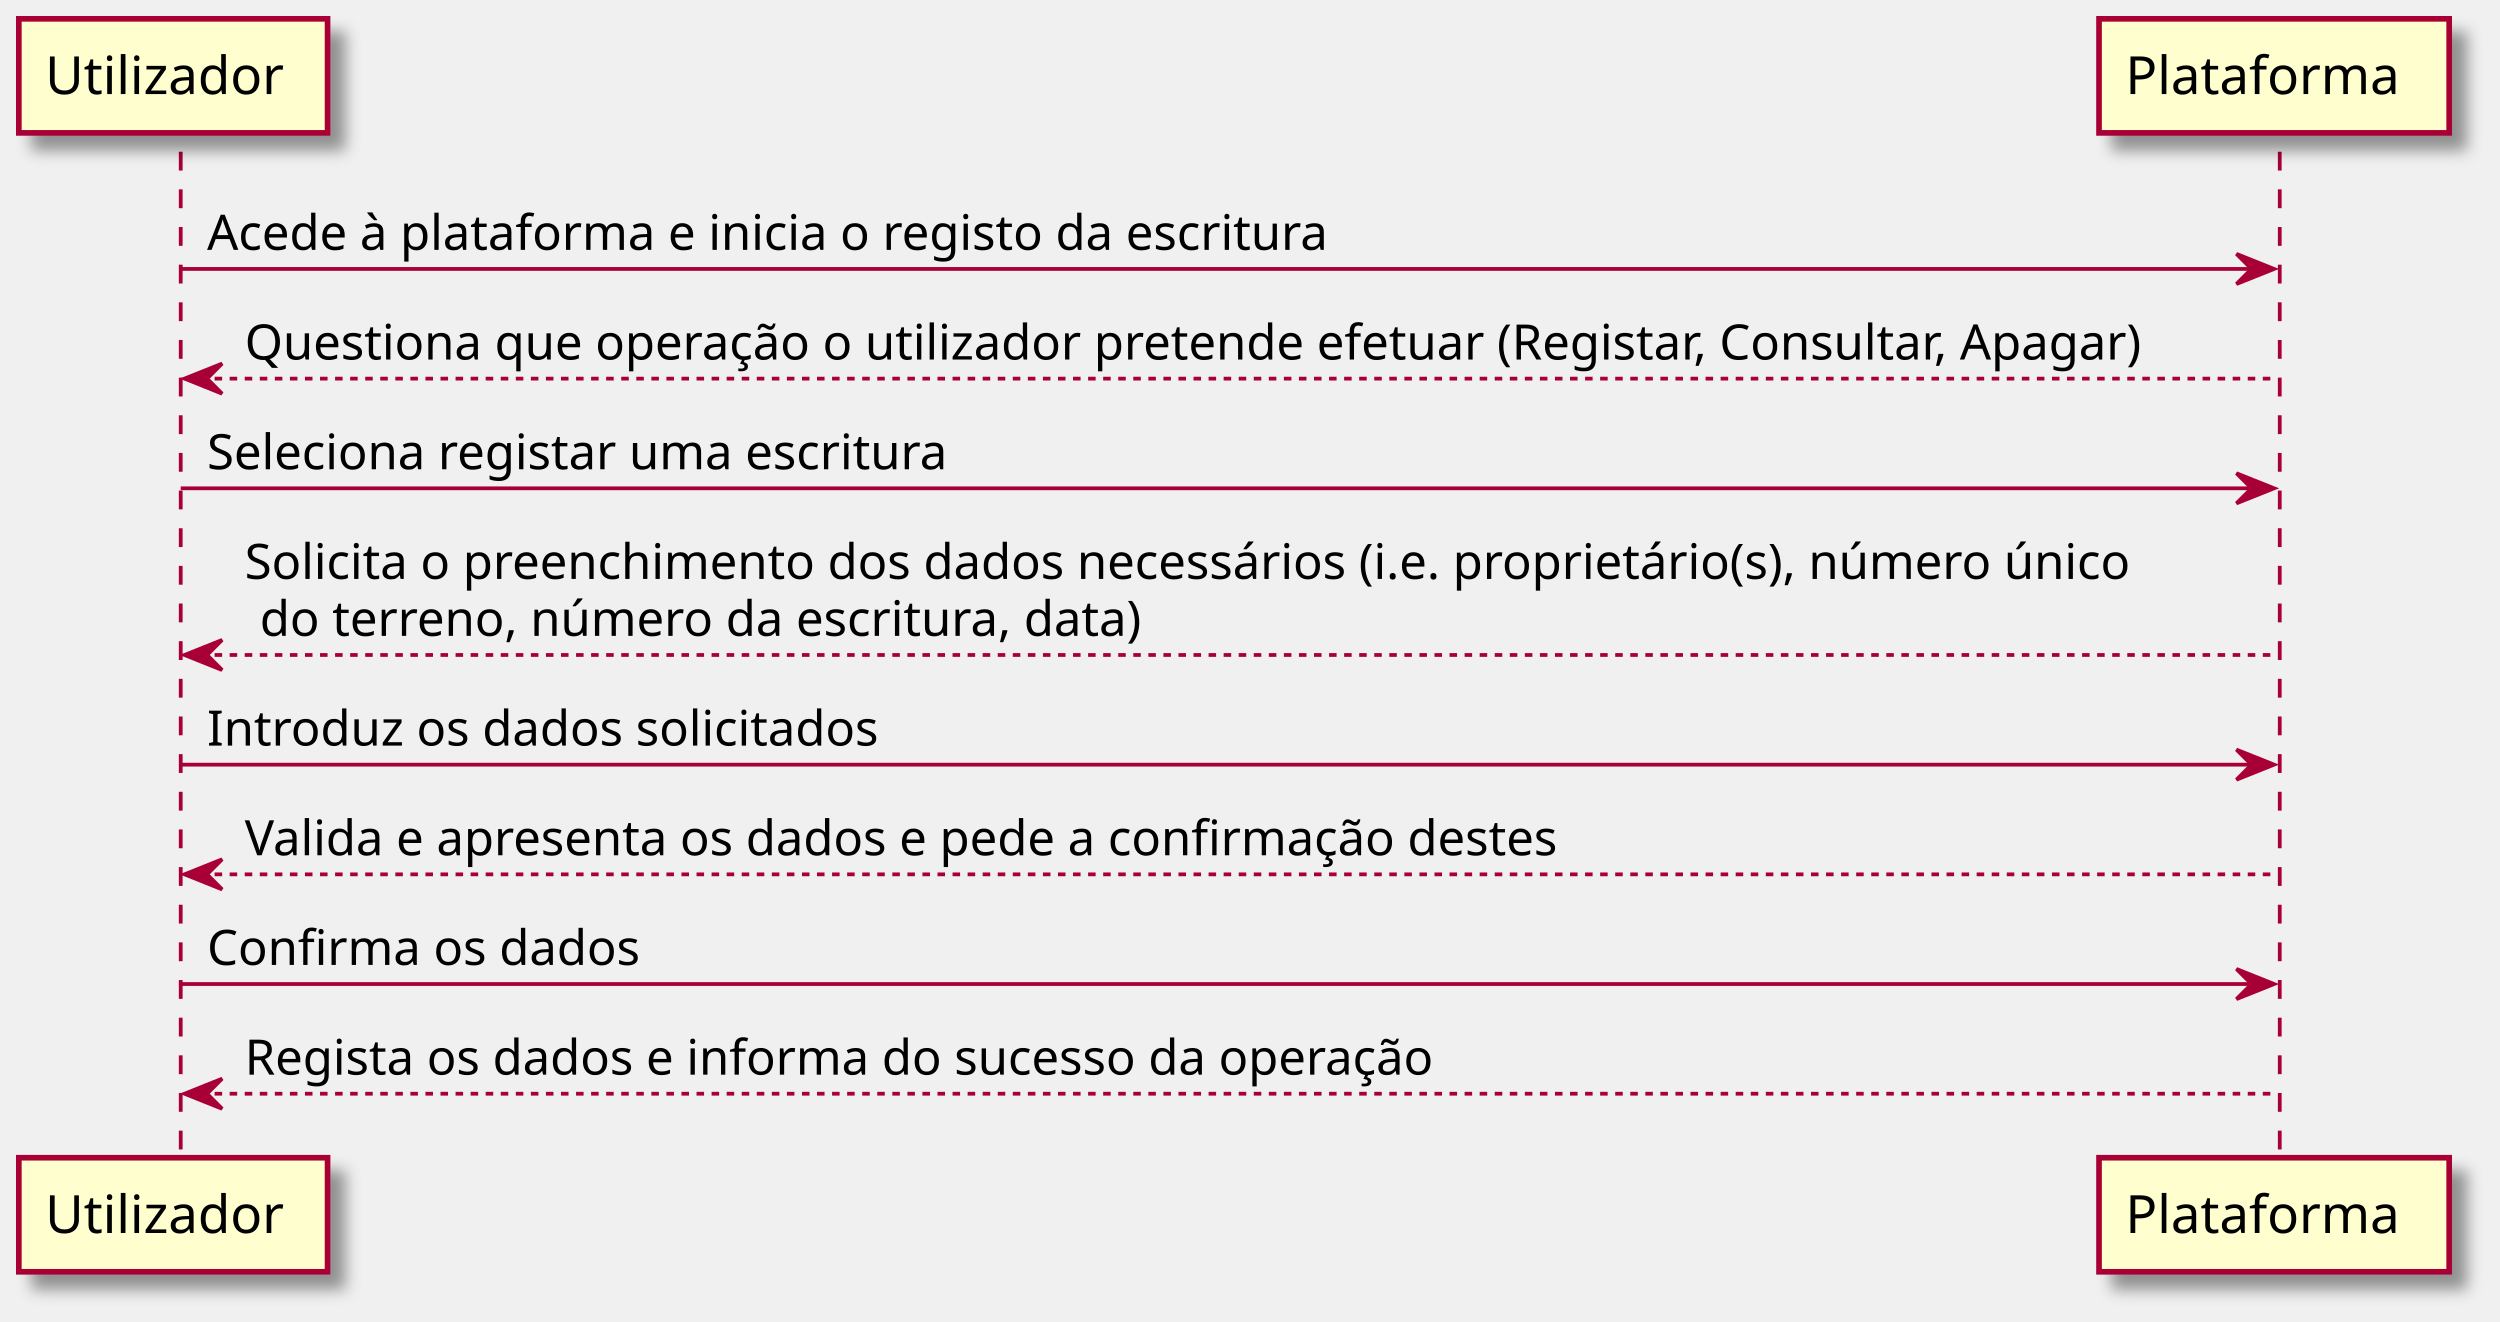
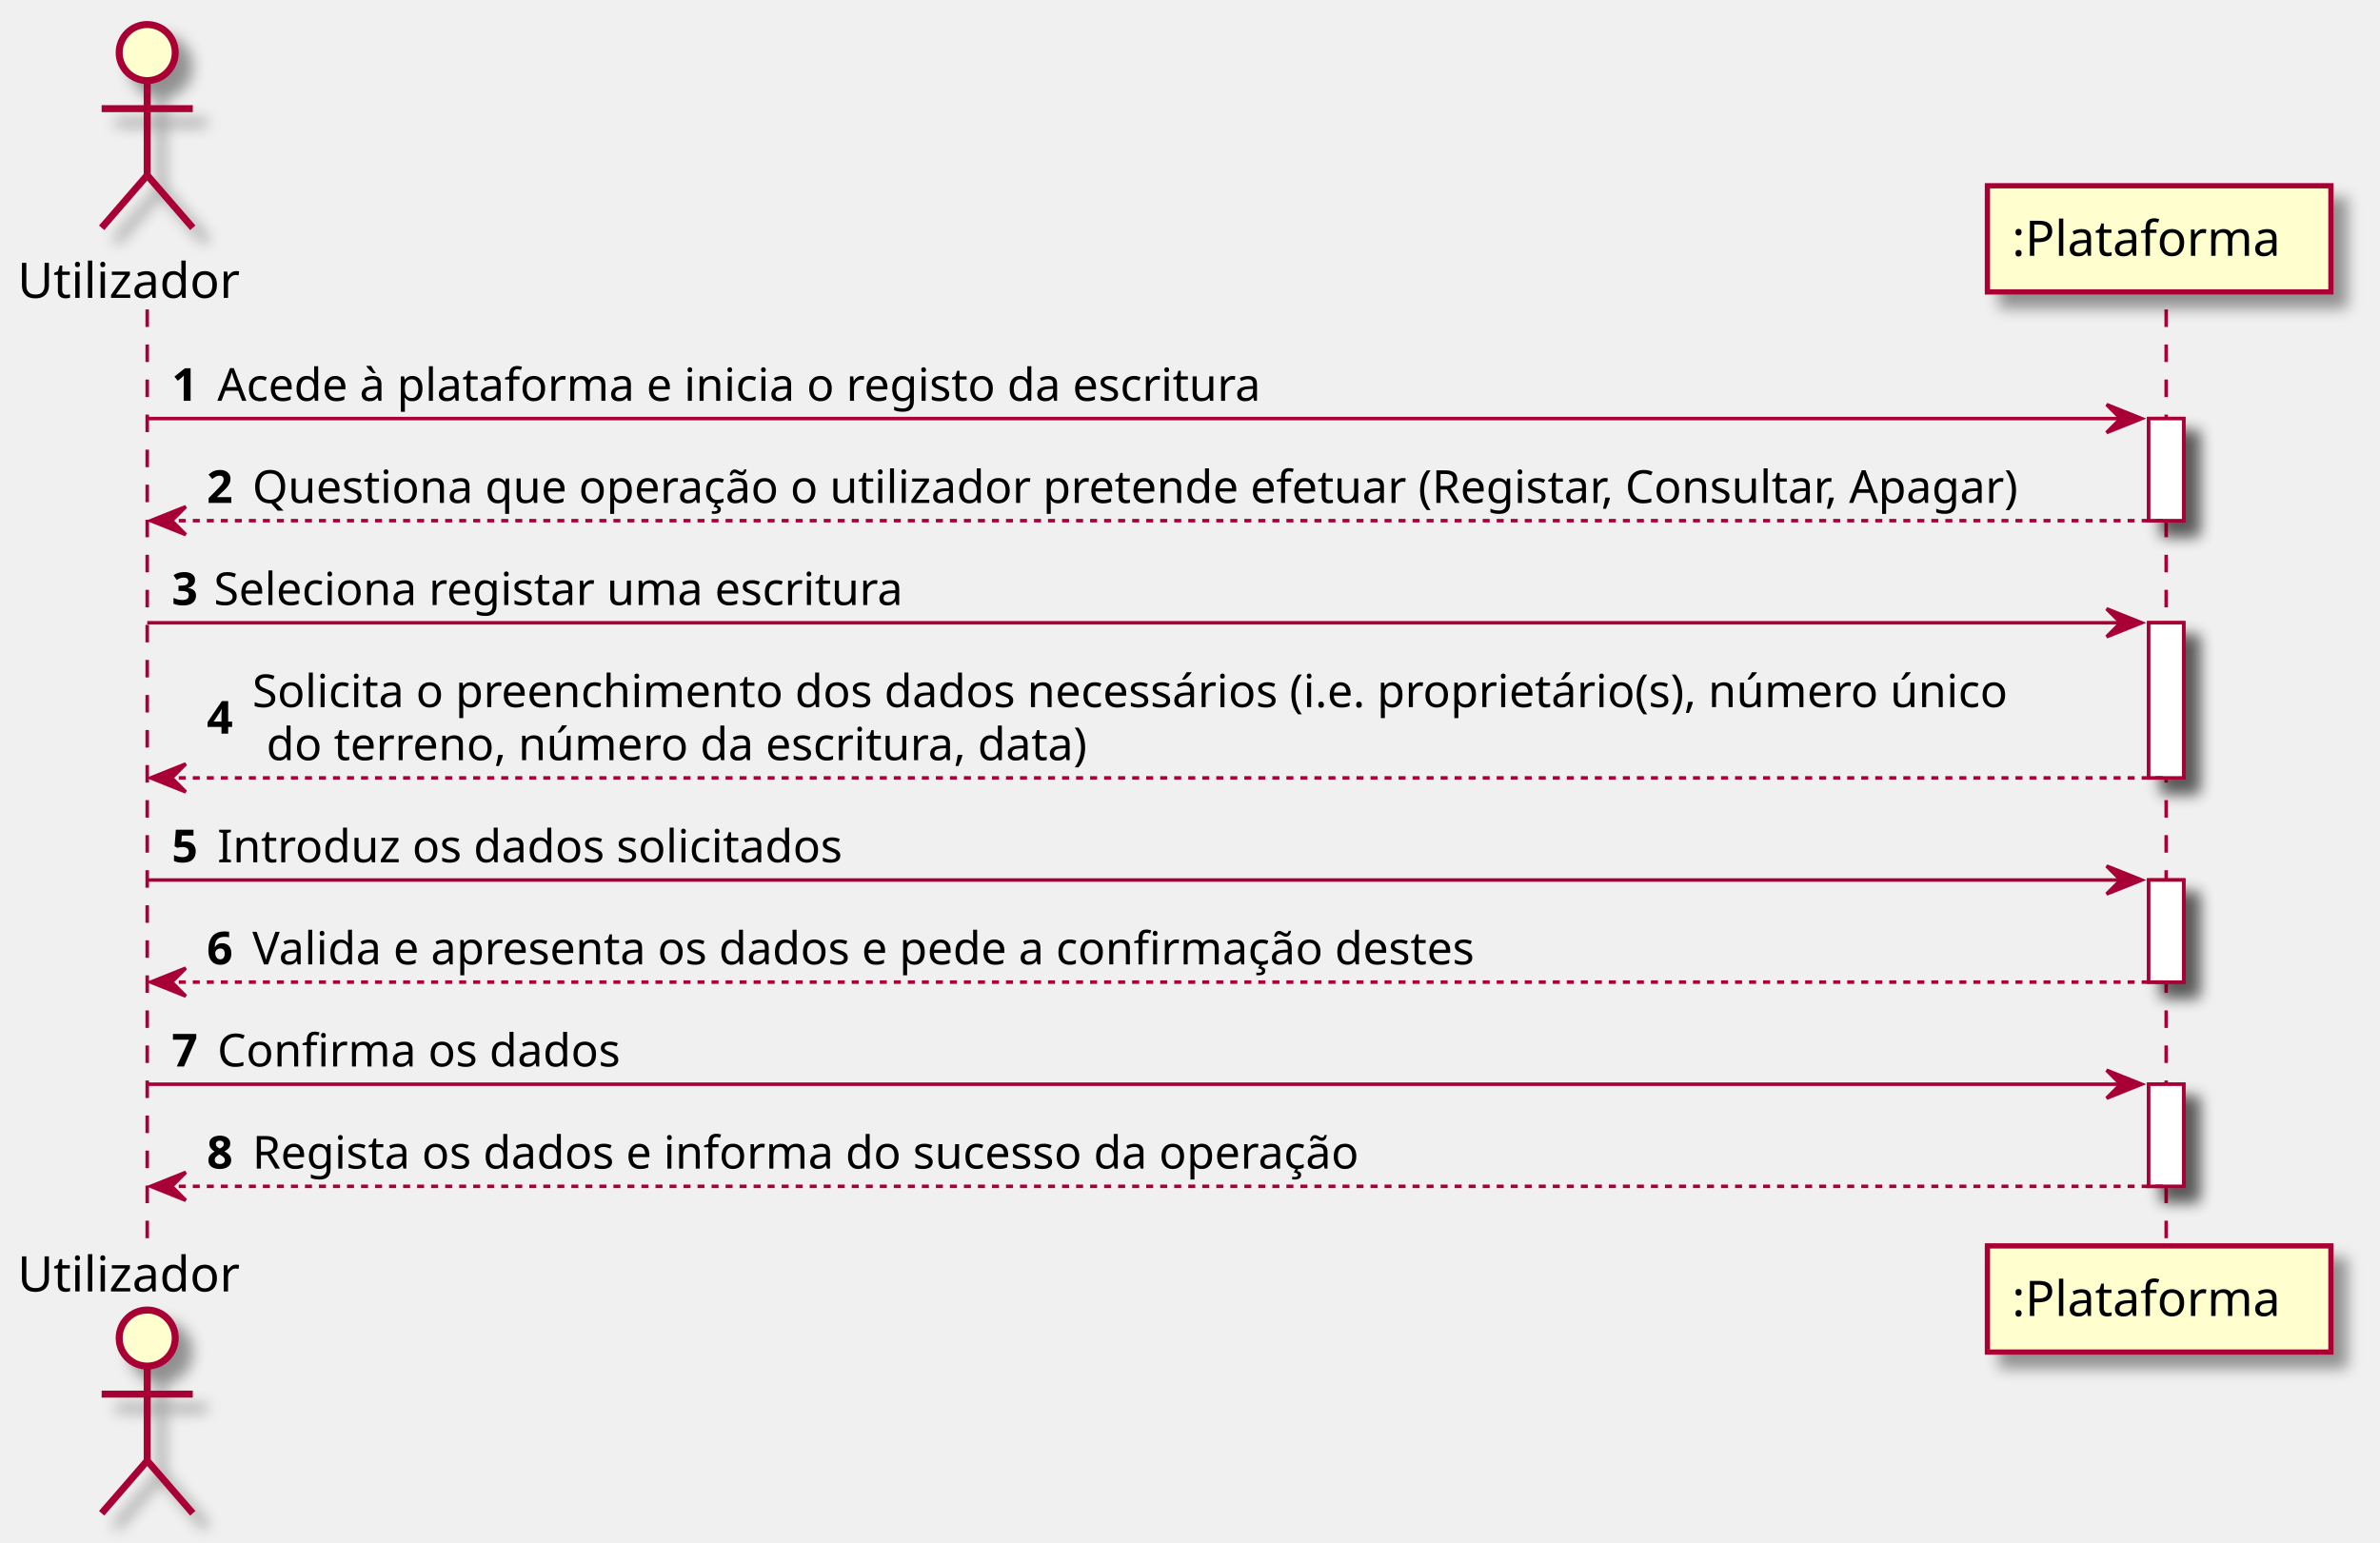
- <svg xmlns="http://www.w3.org/2000/svg" contentScriptType="application/ecmascript" contentStyleType="text/css" height="351px" preserveAspectRatio="none" style="width:664px;height:351px;" version="1.1" viewBox="0 0 664 351" width="664px" zoomAndPan="magnify">
+ <svg xmlns="http://www.w3.org/2000/svg" contentScriptType="application/ecmascript" contentStyleType="text/css" height="440px" preserveAspectRatio="none" style="width:679px;height:440px;" version="1.1" viewBox="0 0 679 440" width="679px" zoomAndPan="magnify">
  <defs>
-     <filter height="300%" id="f17rcavk4fuvqf" width="300%" x="-1" y="-1">
+     <filter height="300%" id="fktlje23qdxou" width="300%" x="-1" y="-1">
      <feGaussianBlur result="blurOut" stdDeviation="2.0" />
      <feColorMatrix in="blurOut" result="blurOut2" type="matrix" values="0 0 0 0 0 0 0 0 0 0 0 0 0 0 0 0 0 0 .4 0" />
      <feOffset dx="4.0" dy="4.0" in="blurOut2" result="blurOut3" />
      <feBlend in="SourceGraphic" in2="blurOut3" mode="normal" />
    </filter>
  </defs>
  <g>
-     <line style="stroke:#A80036;stroke-width:1.0;stroke-dasharray:5.0,5.0;" x1="48" x2="48" y1="40.297" y2="308.492" />
-     <line style="stroke:#A80036;stroke-width:1.0;stroke-dasharray:5.0,5.0;" x1="605.5" x2="605.5" y1="40.297" y2="308.492" />
-     <rect fill="#FEFECE" filter="url(#f17rcavk4fuvqf)" height="30.297" style="stroke:#A80036;stroke-width:1.5;" width="82" x="5" y="5" />
-     <text fill="#000000" font-family="sans-serif" font-size="14" lengthAdjust="spacingAndGlyphs" textLength="68" x="12" y="24.995">Utilizador</text>
-     <rect fill="#FEFECE" filter="url(#f17rcavk4fuvqf)" height="30.297" style="stroke:#A80036;stroke-width:1.5;" width="82" x="5" y="307.492" />
-     <text fill="#000000" font-family="sans-serif" font-size="14" lengthAdjust="spacingAndGlyphs" textLength="68" x="12" y="327.487">Utilizador</text>
-     <rect fill="#FEFECE" filter="url(#f17rcavk4fuvqf)" height="30.297" style="stroke:#A80036;stroke-width:1.5;" width="93" x="557.5" y="5" />
-     <text fill="#000000" font-family="sans-serif" font-size="14" lengthAdjust="spacingAndGlyphs" textLength="79" x="564.5" y="24.995">Plataforma</text>
-     <rect fill="#FEFECE" filter="url(#f17rcavk4fuvqf)" height="30.297" style="stroke:#A80036;stroke-width:1.5;" width="93" x="557.5" y="307.492" />
-     <text fill="#000000" font-family="sans-serif" font-size="14" lengthAdjust="spacingAndGlyphs" textLength="79" x="564.5" y="327.487">Plataforma</text>
-     <polygon fill="#A80036" points="594,67.43,604,71.43,594,75.43,598,71.43" style="stroke:#A80036;stroke-width:1.0;" />
-     <line style="stroke:#A80036;stroke-width:1.0;" x1="48" x2="600" y1="71.43" y2="71.43" />
-     <text fill="#000000" font-family="sans-serif" font-size="13" lengthAdjust="spacingAndGlyphs" textLength="315" x="55" y="66.364">Acede à plataforma e inicia o registo da escritura</text>
-     <polygon fill="#A80036" points="59,96.562,49,100.562,59,104.562,55,100.562" style="stroke:#A80036;stroke-width:1.0;" />
-     <line style="stroke:#A80036;stroke-width:1.0;stroke-dasharray:2.0,2.0;" x1="53" x2="605" y1="100.562" y2="100.562" />
-     <text fill="#000000" font-family="sans-serif" font-size="13" lengthAdjust="spacingAndGlyphs" textLength="534" x="65" y="95.497">Questiona que operação o utilizador pretende efetuar (Registar, Consultar, Apagar)</text>
-     <polygon fill="#A80036" points="594,125.695,604,129.695,594,133.695,598,129.695" style="stroke:#A80036;stroke-width:1.0;" />
-     <line style="stroke:#A80036;stroke-width:1.0;" x1="48" x2="600" y1="129.695" y2="129.695" />
-     <text fill="#000000" font-family="sans-serif" font-size="13" lengthAdjust="spacingAndGlyphs" textLength="207" x="55" y="124.629">Seleciona registar uma escritura</text>
-     <polygon fill="#A80036" points="59,169.961,49,173.961,59,177.961,55,173.961" style="stroke:#A80036;stroke-width:1.0;" />
-     <line style="stroke:#A80036;stroke-width:1.0;stroke-dasharray:2.0,2.0;" x1="53" x2="605" y1="173.961" y2="173.961" />
-     <text fill="#000000" font-family="sans-serif" font-size="13" lengthAdjust="spacingAndGlyphs" textLength="527" x="65" y="153.762">Solicita o preenchimento dos dados necessários (i.e. proprietário(s), número único</text>
-     <text fill="#000000" font-family="sans-serif" font-size="13" lengthAdjust="spacingAndGlyphs" textLength="247" x="69" y="168.895">do terreno, número da escritura, data)</text>
-     <polygon fill="#A80036" points="594,199.094,604,203.094,594,207.094,598,203.094" style="stroke:#A80036;stroke-width:1.0;" />
-     <line style="stroke:#A80036;stroke-width:1.0;" x1="48" x2="600" y1="203.094" y2="203.094" />
-     <text fill="#000000" font-family="sans-serif" font-size="13" lengthAdjust="spacingAndGlyphs" textLength="185" x="55" y="198.028">Introduz os dados solicitados</text>
-     <polygon fill="#A80036" points="59,228.227,49,232.227,59,236.227,55,232.227" style="stroke:#A80036;stroke-width:1.0;" />
-     <line style="stroke:#A80036;stroke-width:1.0;stroke-dasharray:2.0,2.0;" x1="53" x2="605" y1="232.227" y2="232.227" />
-     <text fill="#000000" font-family="sans-serif" font-size="13" lengthAdjust="spacingAndGlyphs" textLength="373" x="65" y="227.161">Valida e apresenta os dados e pede a confirmação destes</text>
-     <polygon fill="#A80036" points="594,257.359,604,261.359,594,265.359,598,261.359" style="stroke:#A80036;stroke-width:1.0;" />
-     <line style="stroke:#A80036;stroke-width:1.0;" x1="48" x2="600" y1="261.359" y2="261.359" />
-     <text fill="#000000" font-family="sans-serif" font-size="13" lengthAdjust="spacingAndGlyphs" textLength="121" x="55" y="256.293">Confirma os dados</text>
-     <polygon fill="#A80036" points="59,286.492,49,290.492,59,294.492,55,290.492" style="stroke:#A80036;stroke-width:1.0;" />
-     <line style="stroke:#A80036;stroke-width:1.0;stroke-dasharray:2.0,2.0;" x1="53" x2="605" y1="290.492" y2="290.492" />
-     <text fill="#000000" font-family="sans-serif" font-size="13" lengthAdjust="spacingAndGlyphs" textLength="336" x="65" y="285.426">Regista os dados e informa do sucesso da operação</text>
+     <rect fill="#FFFFFF" filter="url(#fktlje23qdxou)" height="29.133" style="stroke:#A80036;stroke-width:1.0;" width="10" x="613" y="119.43" />
+     <rect fill="#FFFFFF" filter="url(#fktlje23qdxou)" height="44.266" style="stroke:#A80036;stroke-width:1.0;" width="10" x="613" y="177.695" />
+     <rect fill="#FFFFFF" filter="url(#fktlje23qdxou)" height="29.133" style="stroke:#A80036;stroke-width:1.0;" width="10" x="613" y="251.094" />
+     <rect fill="#FFFFFF" filter="url(#fktlje23qdxou)" height="29.133" style="stroke:#A80036;stroke-width:1.0;" width="10" x="613" y="309.359" />
+     <line style="stroke:#A80036;stroke-width:1.0;stroke-dasharray:5.0,5.0;" x1="42" x2="42" y1="88.297" y2="356.492" />
+     <line style="stroke:#A80036;stroke-width:1.0;stroke-dasharray:5.0,5.0;" x1="618" x2="618" y1="88.297" y2="356.492" />
+     <text fill="#000000" font-family="sans-serif" font-size="14" lengthAdjust="spacingAndGlyphs" textLength="68" x="5" y="84.995">Utilizador</text>
+     <ellipse cx="42" cy="15" fill="#FEFECE" filter="url(#fktlje23qdxou)" rx="8" ry="8" style="stroke:#A80036;stroke-width:2.0;" />
+     <path d="M42,23 L42,50 M29,31 L55,31 M42,50 L29,65 M42,50 L55,65 " fill="none" filter="url(#fktlje23qdxou)" style="stroke:#A80036;stroke-width:2.0;" />
+     <text fill="#000000" font-family="sans-serif" font-size="14" lengthAdjust="spacingAndGlyphs" textLength="68" x="5" y="368.487">Utilizador</text>
+     <ellipse cx="42" cy="381.789" fill="#FEFECE" filter="url(#fktlje23qdxou)" rx="8" ry="8" style="stroke:#A80036;stroke-width:2.0;" />
+     <path d="M42,389.789 L42,416.789 M29,397.789 L55,397.789 M42,416.789 L29,431.789 M42,416.789 L55,431.789 " fill="none" filter="url(#fktlje23qdxou)" style="stroke:#A80036;stroke-width:2.0;" />
+     <rect fill="#FEFECE" filter="url(#fktlje23qdxou)" height="30.297" style="stroke:#A80036;stroke-width:1.5;" width="98" x="567" y="53" />
+     <text fill="#000000" font-family="sans-serif" font-size="14" lengthAdjust="spacingAndGlyphs" textLength="84" x="574" y="72.995">:Plataforma</text>
+     <rect fill="#FEFECE" filter="url(#fktlje23qdxou)" height="30.297" style="stroke:#A80036;stroke-width:1.5;" width="98" x="567" y="355.492" />
+     <text fill="#000000" font-family="sans-serif" font-size="14" lengthAdjust="spacingAndGlyphs" textLength="84" x="574" y="375.487">:Plataforma</text>
+     <rect fill="#FFFFFF" filter="url(#fktlje23qdxou)" height="29.133" style="stroke:#A80036;stroke-width:1.0;" width="10" x="613" y="119.43" />
+     <rect fill="#FFFFFF" filter="url(#fktlje23qdxou)" height="44.266" style="stroke:#A80036;stroke-width:1.0;" width="10" x="613" y="177.695" />
+     <rect fill="#FFFFFF" filter="url(#fktlje23qdxou)" height="29.133" style="stroke:#A80036;stroke-width:1.0;" width="10" x="613" y="251.094" />
+     <rect fill="#FFFFFF" filter="url(#fktlje23qdxou)" height="29.133" style="stroke:#A80036;stroke-width:1.0;" width="10" x="613" y="309.359" />
+     <polygon fill="#A80036" points="601,115.43,611,119.43,601,123.43,605,119.43" style="stroke:#A80036;stroke-width:1.0;" />
+     <line style="stroke:#A80036;stroke-width:1.0;" x1="42" x2="607" y1="119.43" y2="119.43" />
+     <text fill="#000000" font-family="sans-serif" font-size="13" font-weight="bold" lengthAdjust="spacingAndGlyphs" textLength="9" x="49" y="114.364">1</text>
+     <text fill="#000000" font-family="sans-serif" font-size="13" lengthAdjust="spacingAndGlyphs" textLength="315" x="62" y="114.364">Acede à plataforma e inicia o registo da escritura</text>
+     <polygon fill="#A80036" points="53,144.562,43,148.562,53,152.562,49,148.562" style="stroke:#A80036;stroke-width:1.0;" />
+     <line style="stroke:#A80036;stroke-width:1.0;stroke-dasharray:2.0,2.0;" x1="47" x2="617" y1="148.562" y2="148.562" />
+     <text fill="#000000" font-family="sans-serif" font-size="13" font-weight="bold" lengthAdjust="spacingAndGlyphs" textLength="9" x="59" y="143.497">2</text>
+     <text fill="#000000" font-family="sans-serif" font-size="13" lengthAdjust="spacingAndGlyphs" textLength="534" x="72" y="143.497">Questiona que operação o utilizador pretende efetuar (Registar, Consultar, Apagar)</text>
+     <polygon fill="#A80036" points="601,173.695,611,177.695,601,181.695,605,177.695" style="stroke:#A80036;stroke-width:1.0;" />
+     <line style="stroke:#A80036;stroke-width:1.0;" x1="42" x2="607" y1="177.695" y2="177.695" />
+     <text fill="#000000" font-family="sans-serif" font-size="13" font-weight="bold" lengthAdjust="spacingAndGlyphs" textLength="8" x="49" y="172.629">3</text>
+     <text fill="#000000" font-family="sans-serif" font-size="13" lengthAdjust="spacingAndGlyphs" textLength="207" x="61" y="172.629">Seleciona registar uma escritura</text>
+     <polygon fill="#A80036" points="53,217.961,43,221.961,53,225.961,49,221.961" style="stroke:#A80036;stroke-width:1.0;" />
+     <line style="stroke:#A80036;stroke-width:1.0;stroke-dasharray:2.0,2.0;" x1="47" x2="617" y1="221.961" y2="221.961" />
+     <text fill="#000000" font-family="sans-serif" font-size="13" font-weight="bold" lengthAdjust="spacingAndGlyphs" textLength="9" x="59" y="209.329">4</text>
+     <text fill="#000000" font-family="sans-serif" font-size="13" lengthAdjust="spacingAndGlyphs" textLength="527" x="72" y="201.762">Solicita o preenchimento dos dados necessários (i.e. proprietário(s), número único</text>
+     <text fill="#000000" font-family="sans-serif" font-size="13" lengthAdjust="spacingAndGlyphs" textLength="247" x="76" y="216.895">do terreno, número da escritura, data)</text>
+     <polygon fill="#A80036" points="601,247.094,611,251.094,601,255.094,605,251.094" style="stroke:#A80036;stroke-width:1.0;" />
+     <line style="stroke:#A80036;stroke-width:1.0;" x1="42" x2="607" y1="251.094" y2="251.094" />
+     <text fill="#000000" font-family="sans-serif" font-size="13" font-weight="bold" lengthAdjust="spacingAndGlyphs" textLength="9" x="49" y="246.028">5</text>
+     <text fill="#000000" font-family="sans-serif" font-size="13" lengthAdjust="spacingAndGlyphs" textLength="185" x="62" y="246.028">Introduz os dados solicitados</text>
+     <polygon fill="#A80036" points="53,276.227,43,280.227,53,284.227,49,280.227" style="stroke:#A80036;stroke-width:1.0;" />
+     <line style="stroke:#A80036;stroke-width:1.0;stroke-dasharray:2.0,2.0;" x1="47" x2="617" y1="280.227" y2="280.227" />
+     <text fill="#000000" font-family="sans-serif" font-size="13" font-weight="bold" lengthAdjust="spacingAndGlyphs" textLength="9" x="59" y="275.161">6</text>
+     <text fill="#000000" font-family="sans-serif" font-size="13" lengthAdjust="spacingAndGlyphs" textLength="373" x="72" y="275.161">Valida e apresenta os dados e pede a confirmação destes</text>
+     <polygon fill="#A80036" points="601,305.359,611,309.359,601,313.359,605,309.359" style="stroke:#A80036;stroke-width:1.0;" />
+     <line style="stroke:#A80036;stroke-width:1.0;" x1="42" x2="607" y1="309.359" y2="309.359" />
+     <text fill="#000000" font-family="sans-serif" font-size="13" font-weight="bold" lengthAdjust="spacingAndGlyphs" textLength="9" x="49" y="304.293">7</text>
+     <text fill="#000000" font-family="sans-serif" font-size="13" lengthAdjust="spacingAndGlyphs" textLength="121" x="62" y="304.293">Confirma os dados</text>
+     <polygon fill="#A80036" points="53,334.492,43,338.492,53,342.492,49,338.492" style="stroke:#A80036;stroke-width:1.0;" />
+     <line style="stroke:#A80036;stroke-width:1.0;stroke-dasharray:2.0,2.0;" x1="47" x2="617" y1="338.492" y2="338.492" />
+     <text fill="#000000" font-family="sans-serif" font-size="13" font-weight="bold" lengthAdjust="spacingAndGlyphs" textLength="9" x="59" y="333.426">8</text>
+     <text fill="#000000" font-family="sans-serif" font-size="13" lengthAdjust="spacingAndGlyphs" textLength="336" x="72" y="333.426">Regista os dados e informa do sucesso da operação</text>
  </g>
</svg>
